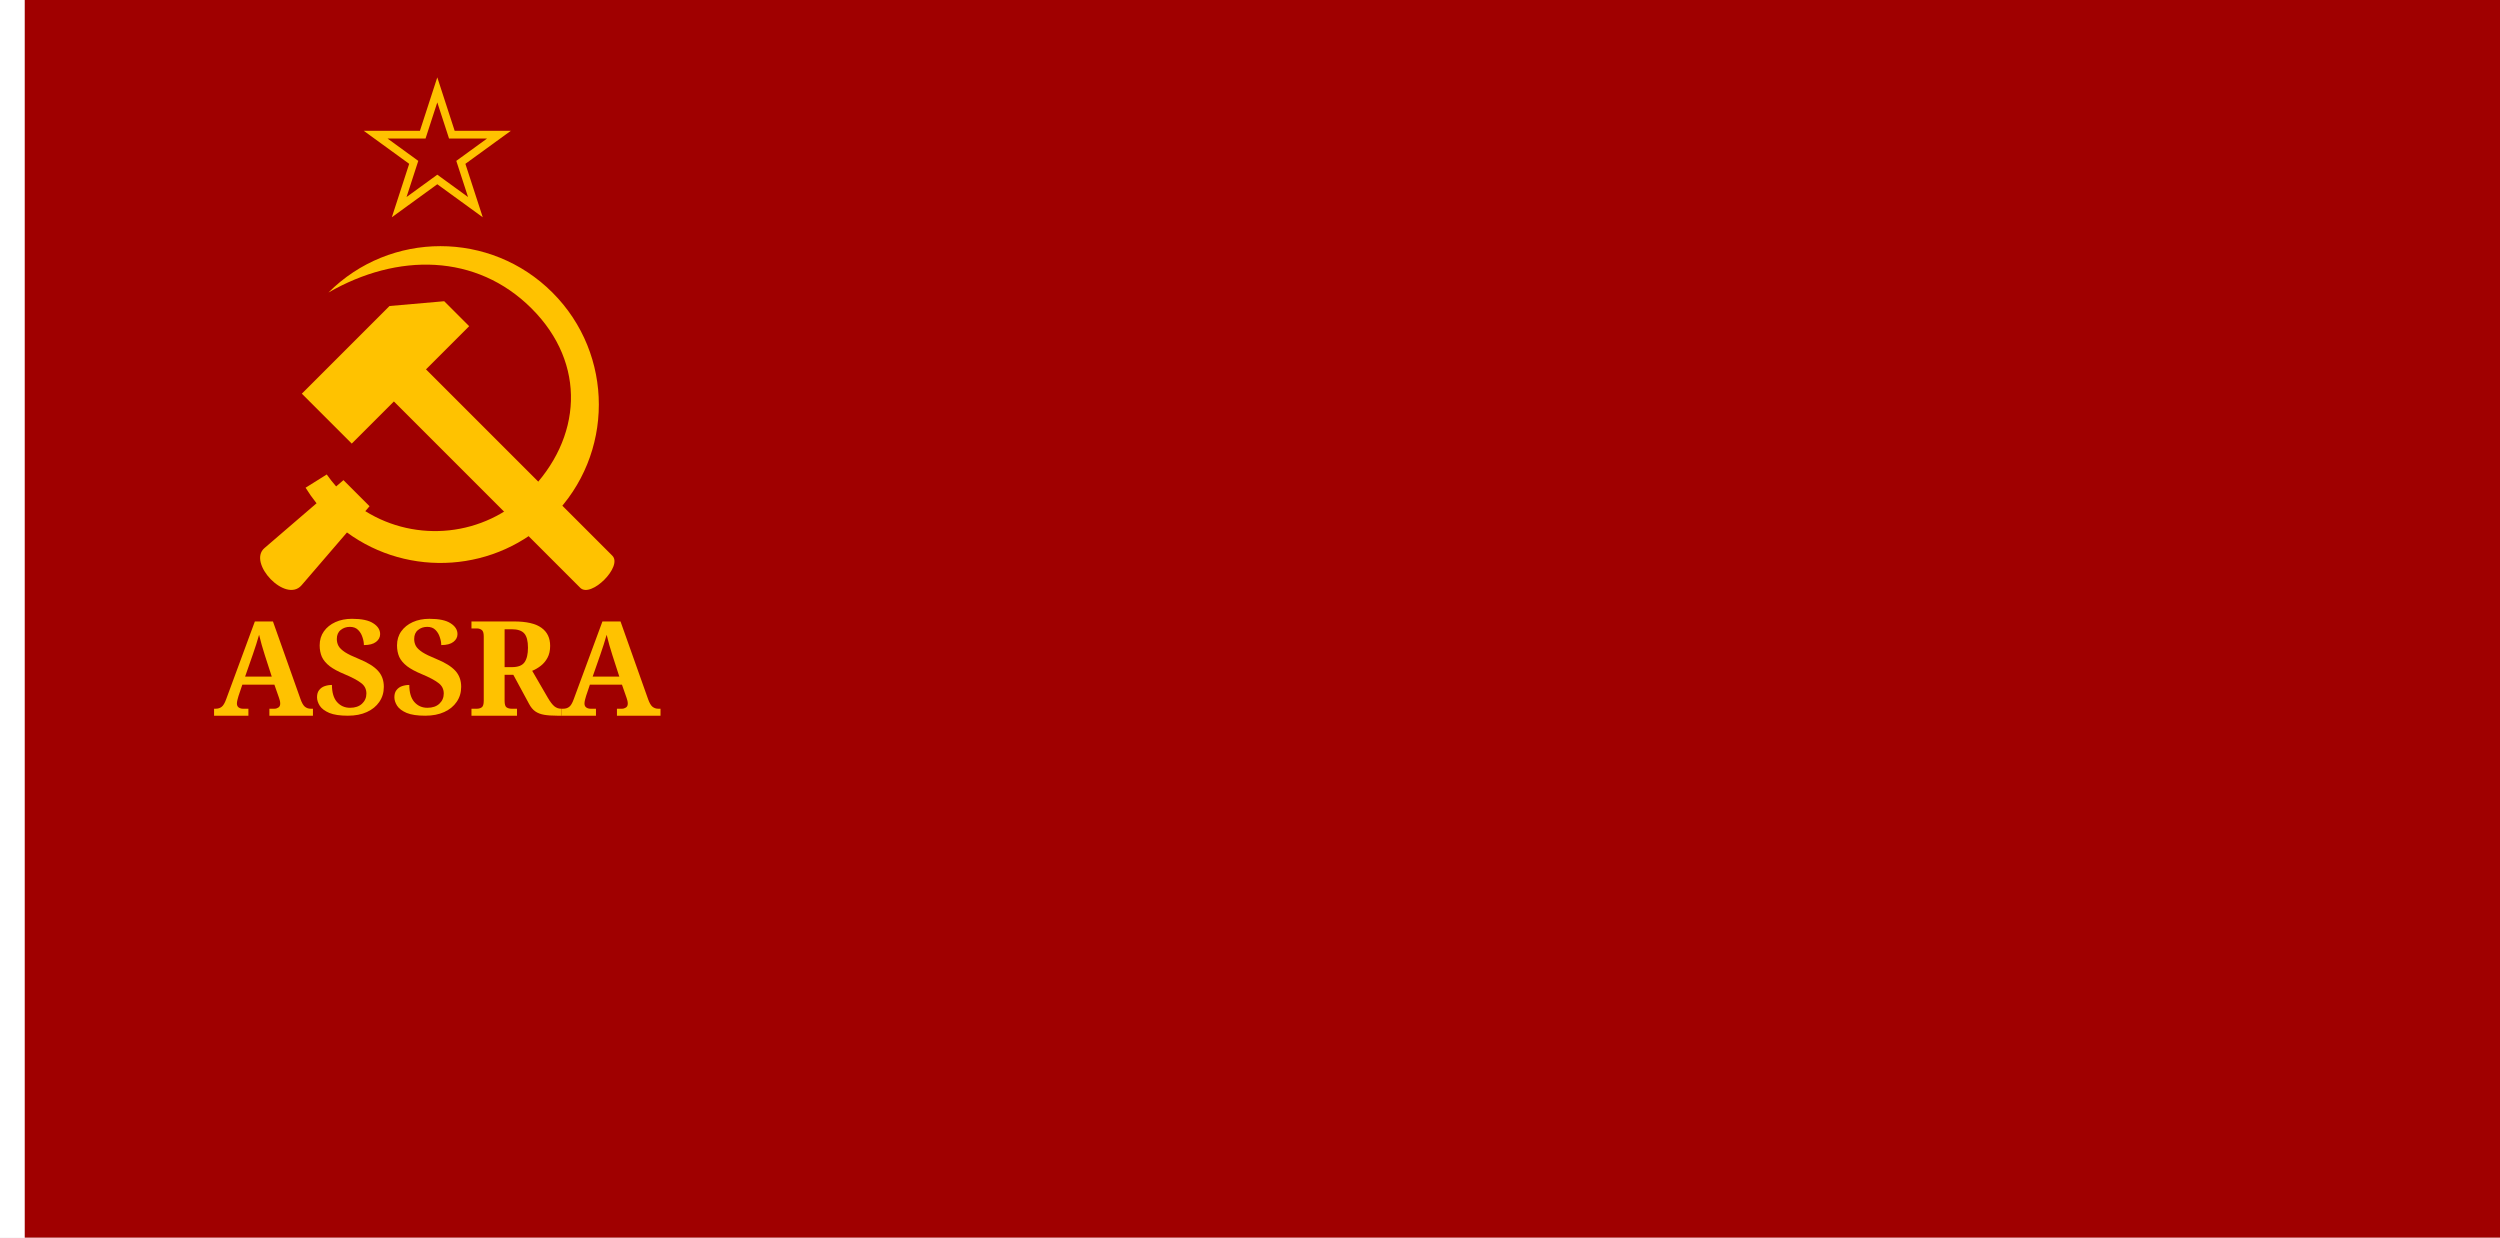
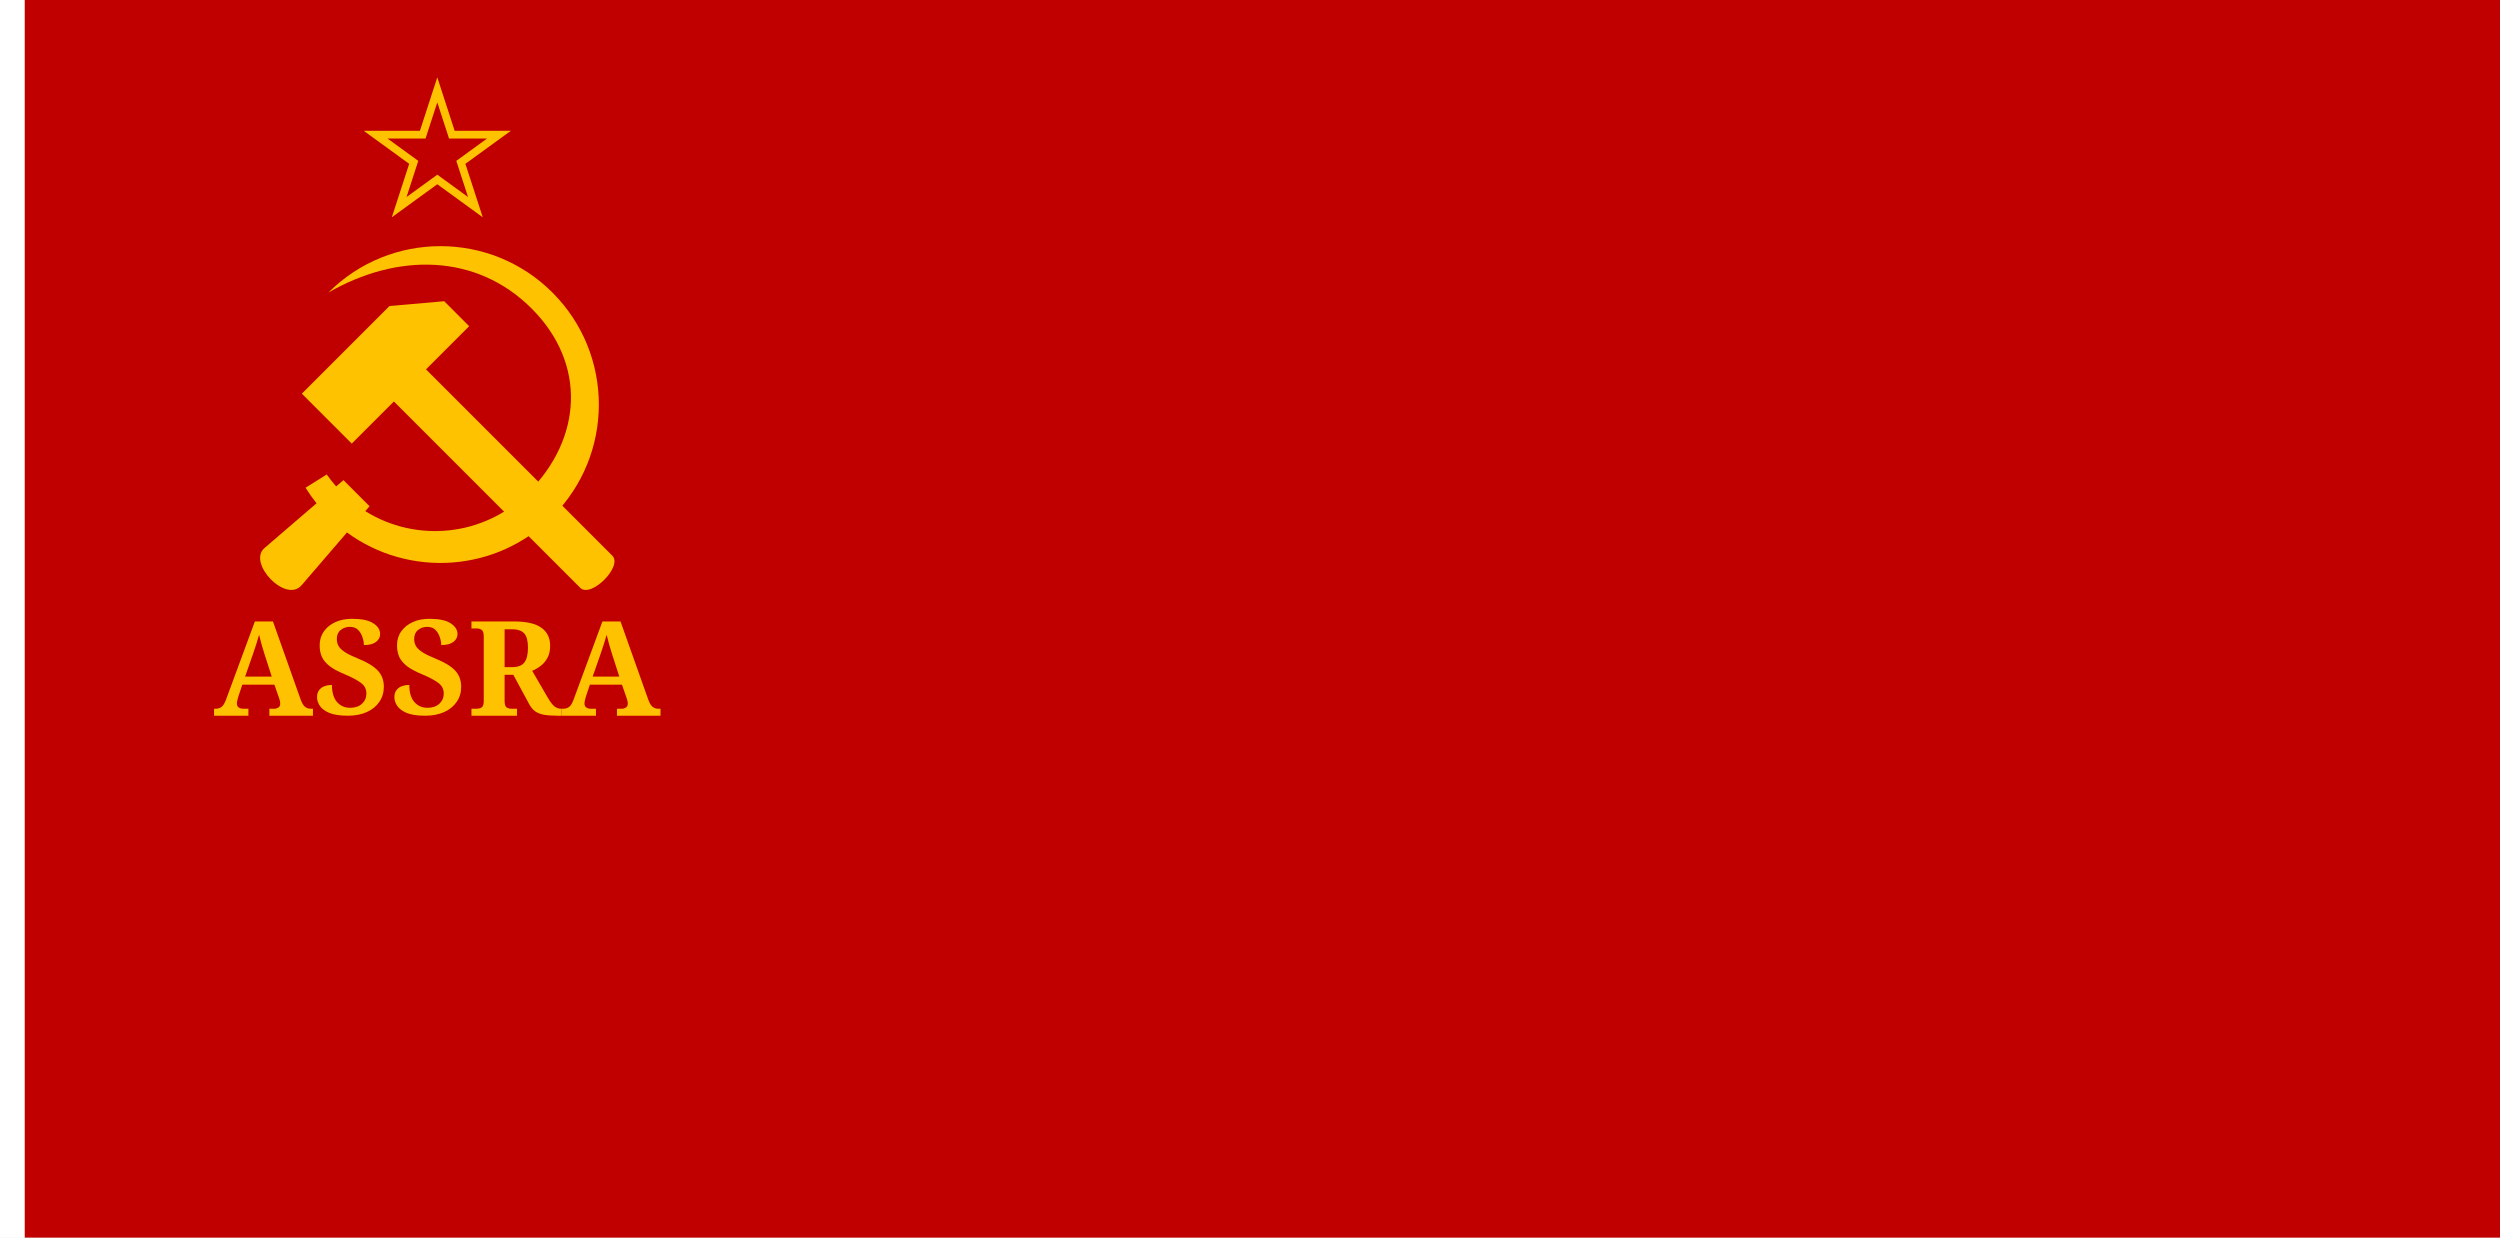
<svg xmlns="http://www.w3.org/2000/svg" width="3636" height="1800" viewBox="0 0 962.025 476.25" version="1.1" id="svg8">
  <defs id="defs2" />
  <g id="layer1" transform="translate(112.3345,-299.2679)">
    <path style="fill:#ffffff;fill-opacity:1;stroke:none;stroke-width:0.512px;stroke-linecap:butt;stroke-linejoin:miter;stroke-opacity:1" d="m -102.81,299.268 h -9.525 v 476.25 h 9.525 z" id="path1079" />
-     <path id="path822" d="m 849.69,775.518 h -952.5 v -476.25 h 952.5 z" style="fill:#a00000;fill-opacity:1;stroke:none;stroke-width:1.547px;stroke-linecap:butt;stroke-linejoin:miter;stroke-opacity:1" />
+     <path id="path822" d="m 849.69,775.518 h -952.5 v -476.25 h 952.5 z" style="fill:#c00000;fill-opacity:1;stroke:none;stroke-width:1.547px;stroke-linecap:butt;stroke-linejoin:miter;stroke-opacity:1" />
    <path id="path830" d="m 55.94,329.033 -6.683,20.568 H 27.632 L 45.127,362.312 38.445,382.88 55.94,370.169 73.436,382.88 66.753,362.312 84.249,349.601 H 62.623 Z m -4.521,23.545 4.521,-13.912 4.52,13.912 h 14.627 l -11.834,8.598 4.521,13.912 -11.834,-8.598 -11.836,8.598 4.521,-13.912 -11.834,-8.598 z" style="color:#000000;font-style:normal;font-variant:normal;font-weight:normal;font-stretch:normal;font-size:medium;line-height:normal;font-family:sans-serif;font-variant-ligatures:normal;font-variant-position:normal;font-variant-caps:normal;font-variant-numeric:normal;font-variant-alternates:normal;font-feature-settings:normal;text-indent:0;text-align:start;text-decoration:none;text-decoration-line:none;text-decoration-style:solid;text-decoration-color:#000000;letter-spacing:normal;word-spacing:normal;text-transform:none;writing-mode:lr-tb;direction:ltr;text-orientation:mixed;dominant-baseline:auto;baseline-shift:baseline;text-anchor:start;white-space:normal;shape-padding:0;clip-rule:nonzero;display:inline;overflow:visible;visibility:visible;opacity:1;isolation:auto;mix-blend-mode:normal;color-interpolation:sRGB;color-interpolation-filters:linearRGB;solid-color:#000000;solid-opacity:1;vector-effect:none;fill:#ffc200;fill-opacity:1;fill-rule:evenodd;stroke:none;stroke-width:0.265;stroke-linecap:round;stroke-linejoin:round;stroke-miterlimit:4;stroke-dasharray:none;stroke-dashoffset:0;stroke-opacity:1;color-rendering:auto;image-rendering:auto;shape-rendering:auto;text-rendering:auto;enable-background:accumulate" />
    <g id="g865" transform="matrix(1.136757,0,0,1.136757,-1.813362,-50.76637)">
      <path style="opacity:1;fill:#ffc200;fill-opacity:1;fill-rule:evenodd;stroke:none;stroke-width:0.3;stroke-linecap:round;stroke-linejoin:round;stroke-miterlimit:4;stroke-dasharray:none;stroke-dashoffset:0;stroke-opacity:1" d="m 110.055,496.034 c 3.622,3.622 -7.243,14.486 -10.865,10.865 L 36.115,443.823 21.849,458.089 4.95,441.191 34.629,411.513 l 18.518,-1.619 8.449,8.449 -14.616,14.616 z" id="path820" />
      <path style="opacity:1;fill:#ffc200;fill-opacity:1;fill-rule:evenodd;stroke:none;stroke-width:0.22;stroke-linecap:round;stroke-linejoin:round;stroke-miterlimit:4;stroke-dasharray:none;stroke-dashoffset:0;stroke-opacity:1" d="m 82.737,412.361 c -18.687,-18.687 -45.437,-18.883 -68.783,-5.405 20.941,-20.941 54.892,-20.941 75.833,2e-5 20.941,20.941 20.941,54.892 2e-5,75.833 -18.958,18.958 -48.578,20.752 -69.556,5.384 L 4.867,506.036 C -0.505,512.282 -13.523,498.465 -7.707,493.462 L 9.933,478.291 c -1.355,-1.697 -2.596,-3.456 -3.715,-5.268 l 7.168,-4.484 c 0.971,1.394 2.033,2.745 3.182,4.045 l 2.472,-2.126 8.833,8.833 -1.434,1.667 c 17.232,10.759 40.207,8.649 55.186,-6.33 18.273,-18.273 19.799,-43.579 1.113,-62.266 z" id="path859" />
    </g>
    <g id="g850" transform="translate(-2.5283027e-6,-6.768066)">
      <path d="m -29.958,581.448 v -2.692 h 0.61 q 1.372,0 2.286,-0.711 0.965,-0.711 1.778,-2.997 l 11.024,-29.87 h 6.96 l 10.617,29.921 q 0.762,2.134 1.676,2.896 0.965,0.762 2.184,0.762 h 0.914 v 2.692 H -8.672 v -2.692 h 1.981 q 0.762,0 1.473,-0.457 0.711,-0.457 0.711,-1.524 0,-0.61 -0.152,-1.168 -0.152,-0.61 -0.305,-1.016 l -1.778,-5.08 h -12.344 l -1.473,4.369 q -0.203,0.61 -0.406,1.473 -0.203,0.813 -0.203,1.422 0,1.016 0.711,1.524 0.711,0.457 1.575,0.457 h 2.134 v 2.692 z m 11.938,-15.037 h 10.262 l -2.692,-8.331 q -0.508,-1.727 -1.168,-3.861 -0.61,-2.134 -1.016,-3.912 -0.457,1.626 -1.118,3.708 -0.66,2.032 -1.27,3.81 z" style="font-style:normal;font-variant:normal;font-weight:bold;font-stretch:normal;font-size:50.8px;line-height:1.25;font-family:'Noto Serif';-inkscape-font-specification:'Noto Serif Bold';text-align:center;letter-spacing:0px;word-spacing:0px;text-anchor:middle;fill:#ffc200;fill-opacity:1;stroke:none;stroke-width:0.265" id="path828" />
      <path d="m 21.549,581.448 q -4.572,0 -7.163,-1.067 -2.591,-1.118 -3.658,-2.743 -1.067,-1.676 -1.067,-3.302 0,-1.727 0.813,-2.743 0.813,-1.067 2.134,-1.524 1.321,-0.457 2.794,-0.457 0,4.318 1.93,6.553 1.981,2.235 5.029,2.235 2.946,0 4.623,-1.575 1.676,-1.575 1.676,-3.912 0,-2.591 -2.134,-4.115 -2.083,-1.575 -6.35,-3.353 -3.556,-1.473 -5.639,-3.048 -2.083,-1.626 -2.997,-3.556 -0.864,-1.981 -0.864,-4.47 0,-3.099 1.626,-5.385 1.626,-2.286 4.42,-3.556 2.794,-1.27 6.401,-1.27 5.588,0 8.179,1.727 2.642,1.676 2.642,4.166 0,1.778 -1.575,2.997 -1.575,1.219 -4.674,1.219 0,-1.422 -0.559,-3.048 -0.508,-1.626 -1.676,-2.794 -1.168,-1.168 -3.15,-1.168 -2.083,0 -3.556,1.219 -1.473,1.168 -1.473,3.454 0,1.473 0.66,2.692 0.66,1.168 2.489,2.388 1.829,1.168 5.232,2.54 5.232,2.134 7.468,4.623 2.235,2.438 2.235,6.147 0,3.302 -1.727,5.791 -1.676,2.489 -4.775,3.912 -3.099,1.422 -7.315,1.422 z" style="font-style:normal;font-variant:normal;font-weight:bold;font-stretch:normal;font-size:50.8px;line-height:1.25;font-family:'Noto Serif';-inkscape-font-specification:'Noto Serif Bold';text-align:center;letter-spacing:0px;word-spacing:0px;text-anchor:middle;fill:#ffc200;fill-opacity:1;stroke:none;stroke-width:0.265" id="path831" />
      <path d="m 51.315,581.448 q -4.572,0 -7.163,-1.067 -2.591,-1.118 -3.658,-2.743 -1.067,-1.676 -1.067,-3.302 0,-1.727 0.813,-2.743 0.813,-1.067 2.134,-1.524 1.321,-0.457 2.794,-0.457 0,4.318 1.93,6.553 1.981,2.235 5.029,2.235 2.946,0 4.623,-1.575 1.676,-1.575 1.676,-3.912 0,-2.591 -2.134,-4.115 -2.083,-1.575 -6.35,-3.353 -3.556,-1.473 -5.639,-3.048 -2.083,-1.626 -2.997,-3.556 -0.864,-1.981 -0.864,-4.47 0,-3.099 1.626,-5.385 1.626,-2.286 4.42,-3.556 2.794,-1.27 6.401,-1.27 5.588,0 8.179,1.727 2.642,1.676 2.642,4.166 0,1.778 -1.575,2.997 -1.575,1.219 -4.674,1.219 0,-1.422 -0.559,-3.048 -0.508,-1.626 -1.676,-2.794 -1.168,-1.168 -3.15,-1.168 -2.083,0 -3.556,1.219 -1.473,1.168 -1.473,3.454 0,1.473 0.66,2.692 0.66,1.168 2.489,2.388 1.829,1.168 5.232,2.54 5.232,2.134 7.468,4.623 2.235,2.438 2.235,6.147 0,3.302 -1.727,5.791 -1.676,2.489 -4.775,3.912 -3.099,1.422 -7.315,1.422 z" style="font-style:normal;font-variant:normal;font-weight:bold;font-stretch:normal;font-size:50.8px;line-height:1.25;font-family:'Noto Serif';-inkscape-font-specification:'Noto Serif Bold';text-align:center;letter-spacing:0px;word-spacing:0px;text-anchor:middle;fill:#ffc200;fill-opacity:1;stroke:none;stroke-width:0.265" id="path833" />
      <path d="m 69.091,581.448 v -2.692 h 2.134 q 1.016,0 1.778,-0.508 0.813,-0.508 0.813,-2.54 v -24.74 q 0,-2.032 -0.813,-2.54 -0.762,-0.559 -1.778,-0.559 h -2.134 v -2.692 h 16.358 q 7.214,0 10.566,2.438 3.353,2.388 3.353,6.96 0,2.692 -1.016,4.572 -1.016,1.88 -2.591,3.099 -1.575,1.219 -3.302,1.93 l 6.045,10.414 q 1.27,2.184 2.438,3.2 1.168,0.965 2.642,0.965 h 0.203 v 2.692 h -1.676 q -3.048,0 -5.08,-0.356 -2.032,-0.356 -3.404,-1.321 -1.372,-0.965 -2.388,-2.896 l -6.045,-11.176 h -3.353 v 10.008 q 0,2.032 0.762,2.54 0.813,0.508 1.829,0.508 h 2.184 v 2.692 z m 12.751,-18.694 h 2.845 q 3.505,0 4.826,-1.88 1.321,-1.88 1.321,-5.588 0,-3.861 -1.422,-5.486 -1.422,-1.626 -4.826,-1.626 h -2.743 z" style="font-style:normal;font-variant:normal;font-weight:bold;font-stretch:normal;font-size:50.8px;line-height:1.25;font-family:'Noto Serif';-inkscape-font-specification:'Noto Serif Bold';text-align:center;letter-spacing:0px;word-spacing:0px;text-anchor:middle;fill:#ffc200;fill-opacity:1;stroke:none;stroke-width:0.265" id="path835" />
      <path d="m 103.789,581.448 v -2.692 h 0.61 q 1.372,0 2.286,-0.711 0.965,-0.711 1.778,-2.997 l 11.024,-29.87 h 6.96 l 10.617,29.921 q 0.762,2.134 1.676,2.896 0.965,0.762 2.184,0.762 h 0.914 v 2.692 h -16.764 v -2.692 h 1.981 q 0.762,0 1.473,-0.457 0.711,-0.457 0.711,-1.524 0,-0.61 -0.152,-1.168 -0.152,-0.61 -0.305,-1.016 l -1.778,-5.08 h -12.344 l -1.473,4.369 q -0.203,0.61 -0.406,1.473 -0.203,0.813 -0.203,1.422 0,1.016 0.711,1.524 0.711,0.457 1.575,0.457 h 2.134 v 2.692 z m 11.938,-15.037 h 10.262 l -2.692,-8.331 q -0.508,-1.727 -1.168,-3.861 -0.61,-2.134 -1.016,-3.912 -0.457,1.626 -1.118,3.708 -0.66,2.032 -1.27,3.81 z" style="font-style:normal;font-variant:normal;font-weight:bold;font-stretch:normal;font-size:50.8px;line-height:1.25;font-family:'Noto Serif';-inkscape-font-specification:'Noto Serif Bold';text-align:center;letter-spacing:0px;word-spacing:0px;text-anchor:middle;fill:#ffc200;fill-opacity:1;stroke:none;stroke-width:0.265" id="path837" />
    </g>
  </g>
</svg>
